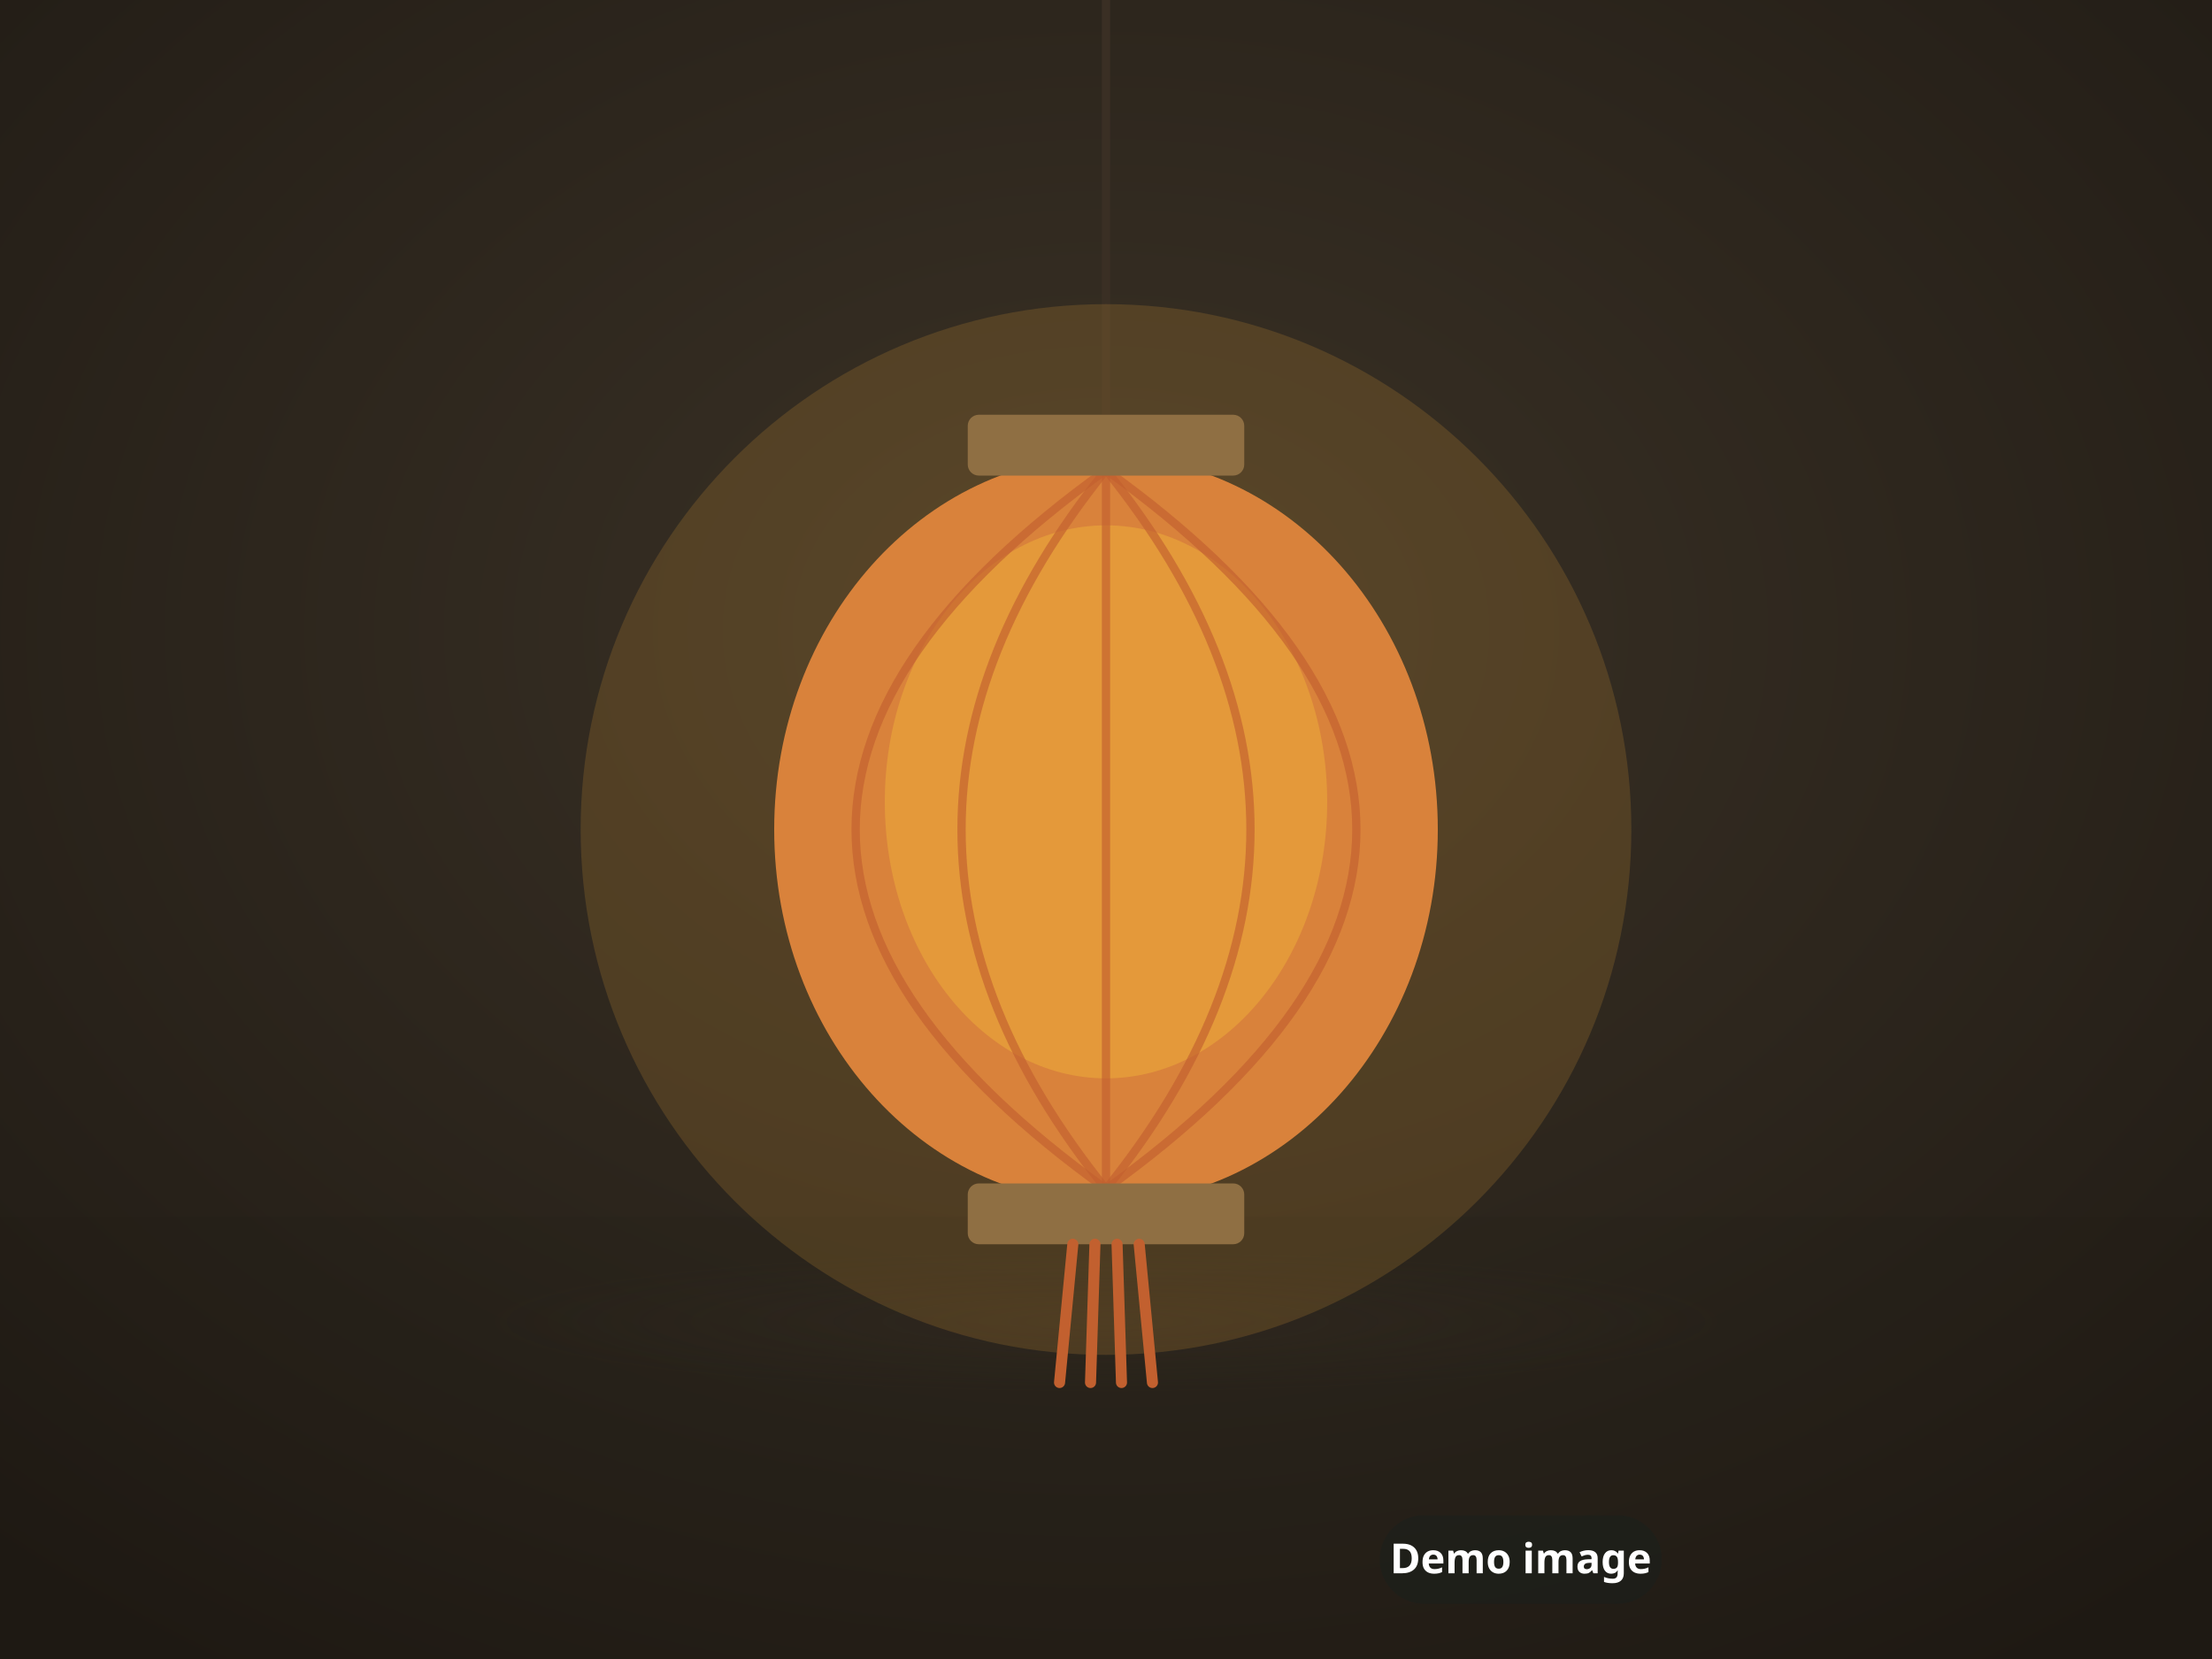
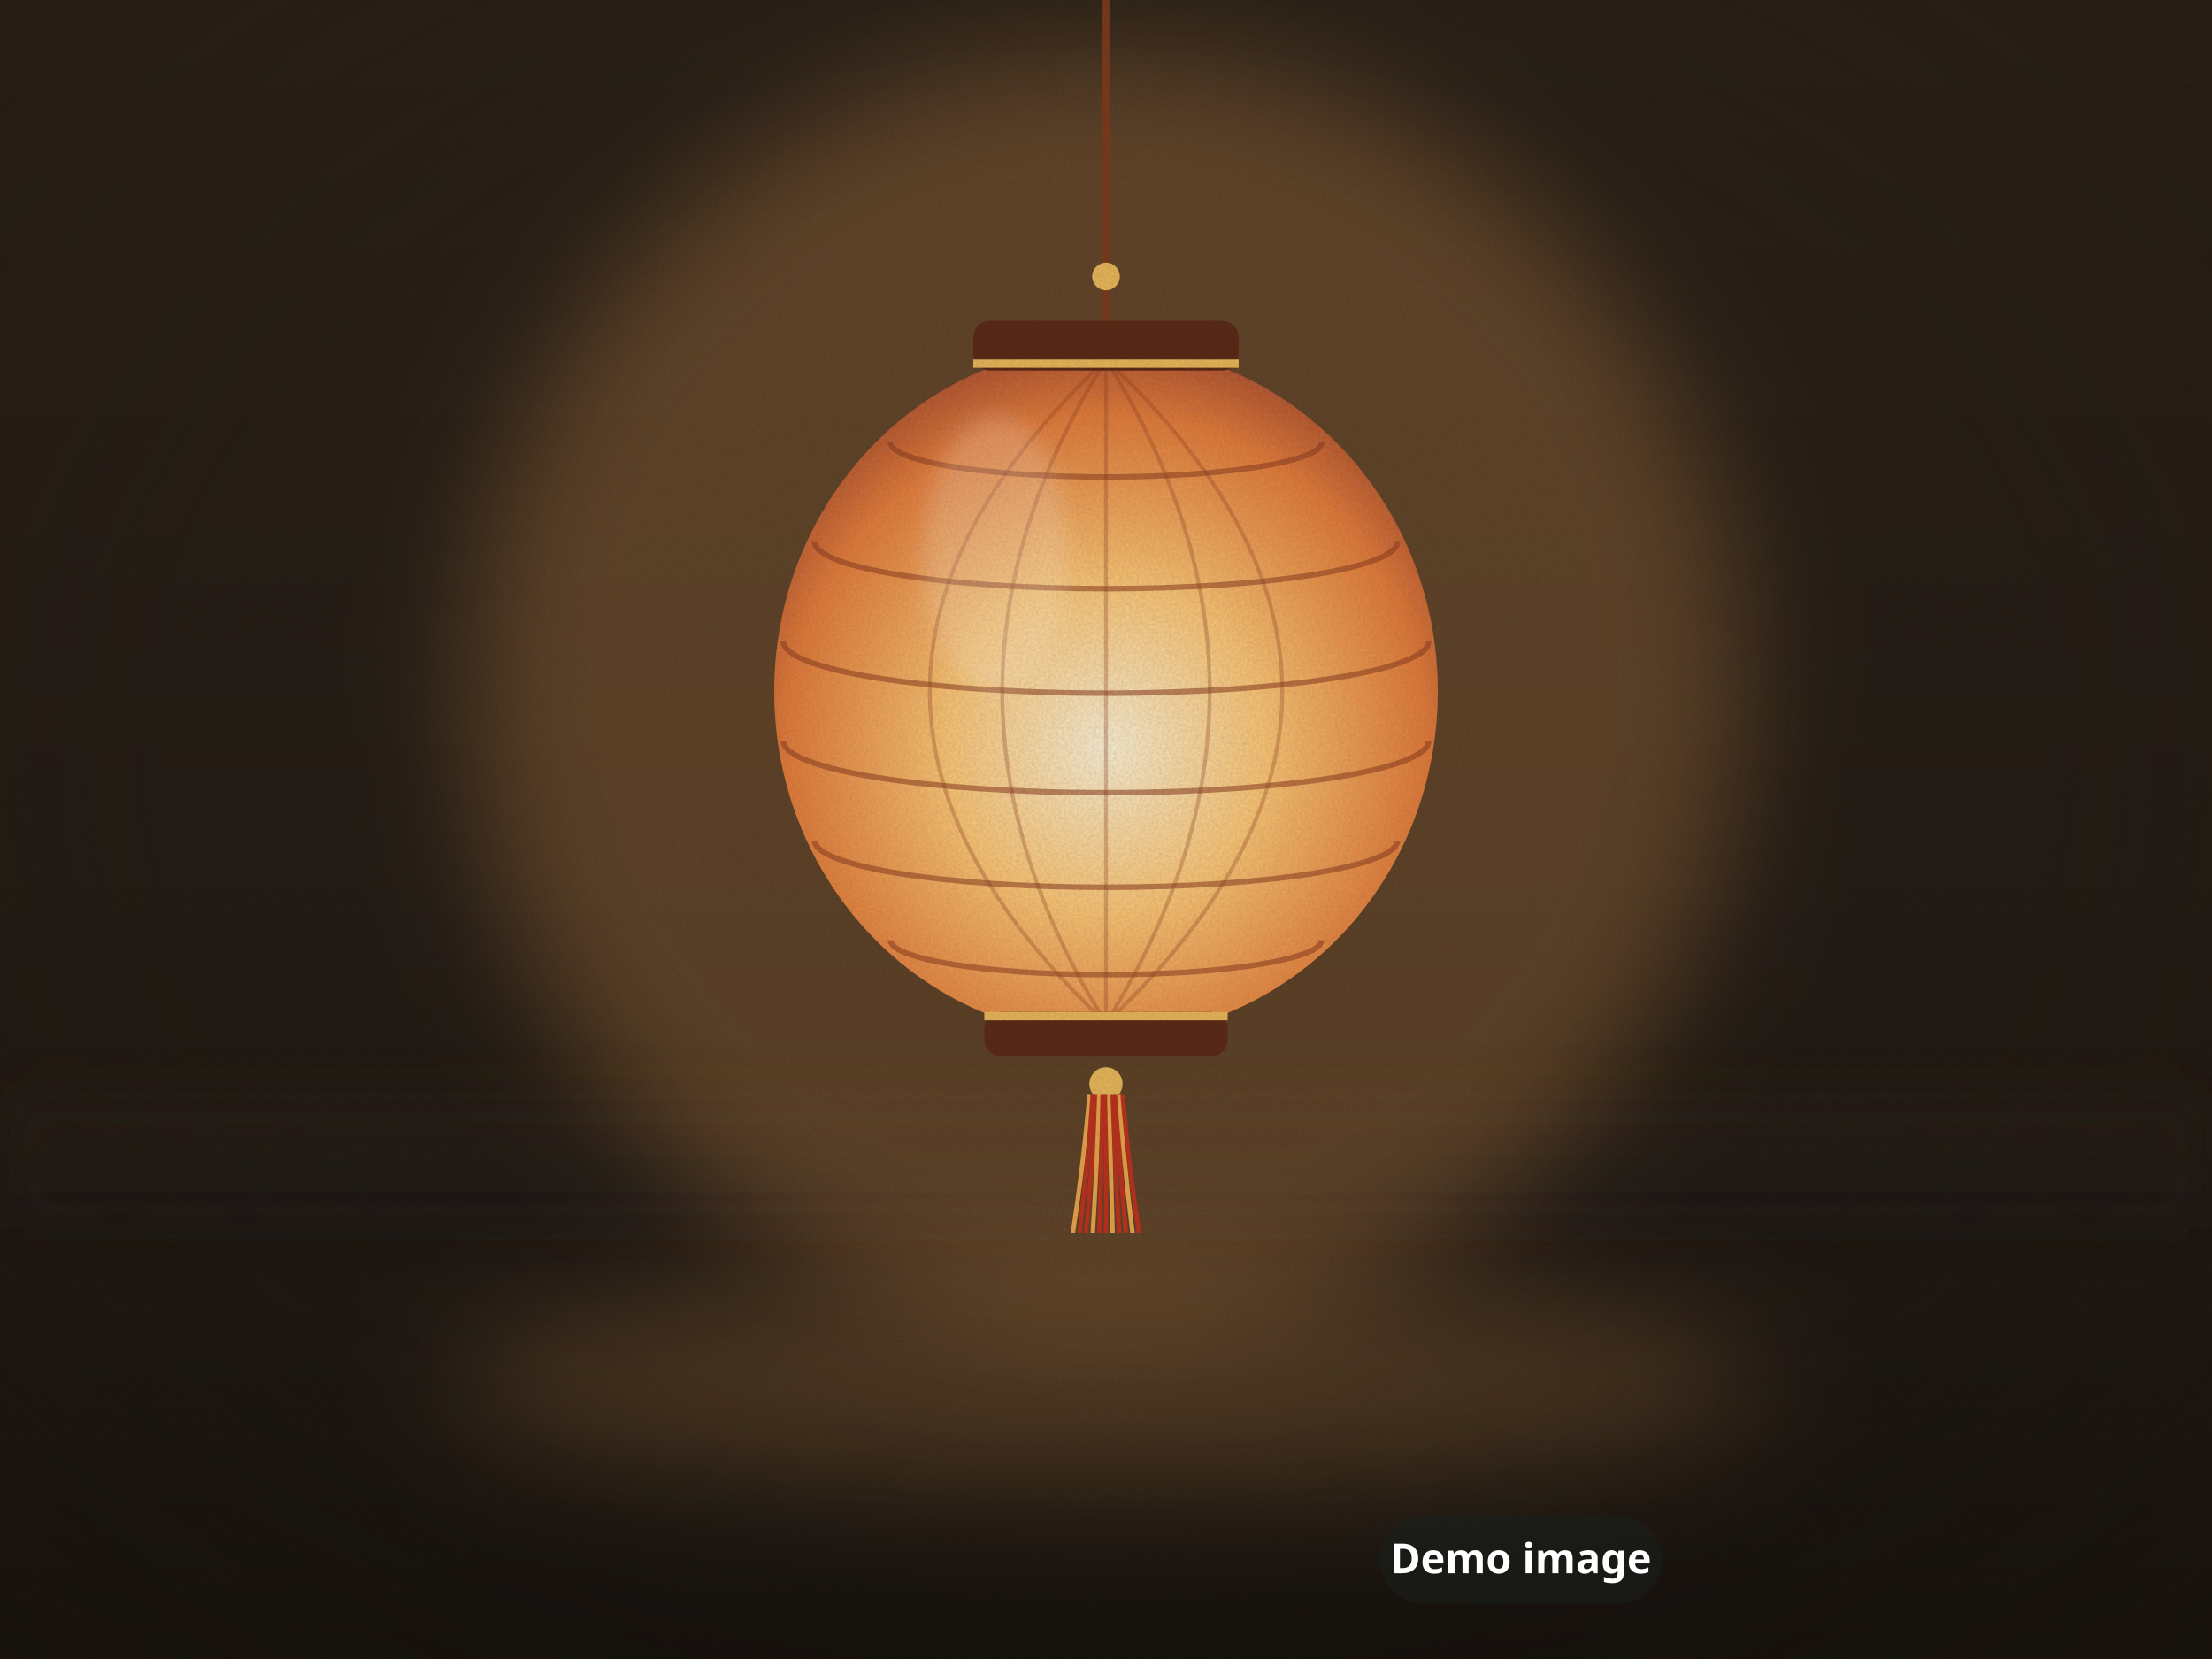
- <svg xmlns="http://www.w3.org/2000/svg" viewBox="0 0 800 600" role="img" aria-label="Demo image: Paper lantern">
+ <svg xmlns="http://www.w3.org/2000/svg" viewBox="0 0 800 600" role="img" aria-label="Demo image: Glowing paper lantern">
  <defs>
-     <radialGradient id="bg" cx="50%" cy="38%" r="75%">
-       <stop offset="0" stop-color="#3b3226" />
-       <stop offset="1" stop-color="#1f1a14" />
+     <filter id="fiber" x="-5%" y="-5%" width="110%" height="110%">
+       <feTurbulence type="fractalNoise" baseFrequency="0.85" numOctaves="3" seed="4" result="n" />
+       <feColorMatrix in="n" type="matrix" values="0 0 0 0 0.35  0 0 0 0 0.25  0 0 0 0 0.15  0 0 0 0.28 0" result="t" />
+       <feComposite in="t" in2="SourceGraphic" operator="in" result="tm" />
+       <feMerge>
+         <feMergeNode in="SourceGraphic" />
+         <feMergeNode in="tm" />
+       </feMerge>
+     </filter>
+     <filter id="grain" x="0" y="0" width="100%" height="100%">
+       <feTurbulence type="fractalNoise" baseFrequency="1.1" numOctaves="2" seed="9" stitchTiles="stitch" />
+       <feColorMatrix type="matrix" values="0 0 0 0 0.2  0 0 0 0 0.15  0 0 0 0 0.1  0 0 0 0.55 0" />
+     </filter>
+     <filter id="blur10" x="-50%" y="-50%" width="200%" height="200%">
+       <feGaussianBlur stdDeviation="10" />
+     </filter>
+     <filter id="blur4" x="-50%" y="-50%" width="200%" height="200%">
+       <feGaussianBlur stdDeviation="4" />
+     </filter>
+     <filter id="blur2" x="-50%" y="-50%" width="200%" height="200%">
+       <feGaussianBlur stdDeviation="1.6" />
+     </filter>
+     <filter id="glow" x="-80%" y="-80%" width="260%" height="260%">
+       <feGaussianBlur stdDeviation="22" />
+     </filter>
+     <radialGradient id="key" cx="32%" cy="18%" r="65%">
+       <stop offset="0" stop-color="#fffaf0" stop-opacity="0.55" />
+       <stop offset="1" stop-color="#fffaf0" stop-opacity="0" />
    </radialGradient>
-     <radialGradient id="floor" cx="50%" cy="50%" r="50%">
-       <stop offset="0" stop-color="#3a2f24" stop-opacity="0.28" />
-       <stop offset="1" stop-color="#3a2f24" stop-opacity="0" />
+     <radialGradient id="vignette" cx="50%" cy="45%" r="75%">
+       <stop offset="0.55" stop-color="#20160c" stop-opacity="0" />
+       <stop offset="1" stop-color="#20160c" stop-opacity="0.32" />
    </radialGradient>
-     <linearGradient id="sheen" x1="0" y1="0" x2="1" y2="1">
-       <stop offset="0" stop-color="#ffffff" stop-opacity="0.35" />
-       <stop offset="0.5" stop-color="#ffffff" stop-opacity="0" />
+     <radialGradient id="contact" cx="50%" cy="50%" r="50%">
+       <stop offset="0" stop-color="#20160c" stop-opacity="0.5" />
+       <stop offset="1" stop-color="#20160c" stop-opacity="0" />
+     </radialGradient>
+     <linearGradient id="sheenV" x1="0" y1="0" x2="1" y2="0">
+       <stop offset="0" stop-color="#000" stop-opacity="0.22" />
+       <stop offset="0.35" stop-color="#fff" stop-opacity="0.18" />
+       <stop offset="0.6" stop-color="#fff" stop-opacity="0" />
+       <stop offset="1" stop-color="#000" stop-opacity="0.28" />
+     </linearGradient>
+     <pattern id="woodgrain" width="240" height="26" patternUnits="userSpaceOnUse">
+       <path d="M0 5 C 60 2, 120 9, 240 5 M0 13 C 80 16, 150 9, 240 13 M0 21 C 50 19, 170 25, 240 21" fill="none" stroke="#7d5a30" stroke-opacity="0.35" stroke-width="1.2" />
+       <path d="M30 9 C 60 7, 90 11, 120 9" fill="none" stroke="#fff" stroke-opacity="0.12" stroke-width="2" />
+     </pattern>
+     <pattern id="weave" width="48" height="24" patternUnits="userSpaceOnUse">
+       <rect width="48" height="24" fill="#3c6b52" />
+       <rect x="0" y="2" width="24" height="8" rx="2" fill="#f7f1e6" />
+       <rect x="24" y="14" width="24" height="8" rx="2" fill="#d9823b" />
+       <rect x="24" y="2" width="24" height="8" rx="2" fill="#1f3a2b" />
+       <rect x="0" y="14" width="24" height="8" rx="2" fill="#c4471e" />
+       <path d="M0 6 H48 M0 18 H48" stroke="#000" stroke-opacity="0.12" />
+     </pattern>
+     <pattern id="stripes" width="14" height="14" patternUnits="userSpaceOnUse" patternTransform="rotate(35)">
+       <rect width="14" height="14" fill="#f7f1e6" />
+       <rect width="6" height="14" fill="#c4471e" />
+     </pattern>
+     <pattern id="dots" width="16" height="16" patternUnits="userSpaceOnUse">
+       <rect width="16" height="16" fill="#3c6b52" />
+       <circle cx="8" cy="8" r="3" fill="#f7f1e6" />
+     </pattern>
+     <pattern id="check" width="20" height="20" patternUnits="userSpaceOnUse">
+       <rect width="20" height="20" fill="#e8a33a" />
+       <rect width="10" height="10" fill="#d9823b" />
+       <rect x="10" y="10" width="10" height="10" fill="#d9823b" />
+     </pattern>
+     <pattern id="ikat" width="24" height="24" patternUnits="userSpaceOnUse">
+       <rect width="24" height="24" fill="#8fb09c" />
+       <path d="M12 3 L20 12 L12 21 L4 12 Z" fill="none" stroke="#1f3a2b" stroke-width="2" />
+     </pattern>
+     <pattern id="flecks" width="60" height="60" patternUnits="userSpaceOnUse">
+       <rect width="60" height="60" fill="#ecdcc0" />
+       <ellipse cx="10" cy="12" rx="4" ry="2" fill="#c9705a" transform="rotate(30 10 12)" />
+       <ellipse cx="40" cy="8" rx="3" ry="1.6" fill="#e8a33a" transform="rotate(-20 40 8)" />
+       <ellipse cx="28" cy="34" rx="4" ry="2" fill="#c4471e" fill-opacity="0.8" transform="rotate(70 28 34)" />
+       <ellipse cx="50" cy="44" rx="3" ry="1.5" fill="#6f8f5a" transform="rotate(10 50 44)" />
+       <ellipse cx="12" cy="50" rx="3.5" ry="1.6" fill="#c9705a" fill-opacity="0.7" transform="rotate(-40 12 50)" />
+     </pattern>
+     <linearGradient id="wall" x1="0" y1="0" x2="0" y2="1">
+       <stop offset="0" stop-color="#2b2118" />
+       <stop offset="1" stop-color="#1d1712" />
+     </linearGradient>
+     <linearGradient id="floor" x1="0" y1="0" x2="0" y2="1">
+       <stop offset="0" stop-color="#211a14" />
+       <stop offset="1" stop-color="#16120e" />
    </linearGradient>
  </defs>
-   <rect width="800" height="600" fill="url(#bg)" />
-   <rect y="440" width="800" height="160" fill="#000000" fill-opacity="0.04" />
-   <ellipse cx="400" cy="478" rx="230" ry="26" fill="url(#floor)" />
-   <line x1="400" y1="0" x2="400" y2="150" stroke="#3a2f24" stroke-width="3" />
-   <circle cx="400" cy="300" r="190" fill="#e8a33a" fill-opacity="0.18" />
-   <ellipse cx="400" cy="300" rx="120" ry="135" fill="#d9823b" />
-   <ellipse cx="400" cy="290" rx="80" ry="100" fill="#e8a33a" fill-opacity="0.7" />
-   <path d="M400 170 Q 218.9 300 400 430" fill="none" stroke="#c2602f" stroke-width="3" stroke-opacity="0.65" />
-   <path d="M400 170 Q 295.5 300 400 430" fill="none" stroke="#c2602f" stroke-width="3" stroke-opacity="0.65" />
-   <path d="M400 170 Q 400 300 400 430" fill="none" stroke="#c2602f" stroke-width="3" stroke-opacity="0.65" />
-   <path d="M400 170 Q 504.5 300 400 430" fill="none" stroke="#c2602f" stroke-width="3" stroke-opacity="0.65" />
-   <path d="M400 170 Q 581.1 300 400 430" fill="none" stroke="#c2602f" stroke-width="3" stroke-opacity="0.65" />
-   <rect x="350" y="150" width="100" height="22" rx="4" fill="#8f6f43" />
-   <rect x="350" y="428" width="100" height="22" rx="4" fill="#8f6f43" />
-   <line x1="388" y1="450" x2="383.2" y2="500" stroke="#c2602f" stroke-width="4" stroke-linecap="round" />
-   <line x1="396" y1="450" x2="394.4" y2="500" stroke="#c2602f" stroke-width="4" stroke-linecap="round" />
-   <line x1="404" y1="450" x2="405.6" y2="500" stroke="#c2602f" stroke-width="4" stroke-linecap="round" />
-   <line x1="412" y1="450" x2="416.8" y2="500" stroke="#c2602f" stroke-width="4" stroke-linecap="round" />
+   <rect width="800" height="600" fill="url(#wall)" />
+   <rect y="420" width="800" height="180" fill="url(#floor)" />
+   <rect y="396" width="800" height="48" fill="url(#wall)" opacity="0.6" filter="url(#blur10)" />
+   <circle cx="400" cy="250" r="230" fill="#f2a65a" opacity="0.28" filter="url(#glow)" />
+   <ellipse cx="400" cy="500" rx="240" ry="40" fill="#f2a65a" opacity="0.22" filter="url(#glow)" />
+   <line x1="400" y1="0" x2="400" y2="118" stroke="#7a3a1d" stroke-width="2.5" />
+   <circle cx="400" cy="100" r="5" fill="#e3b45a" />
+   <defs>
+     <radialGradient id="lit" cx="50%" cy="58%" r="60%">
+       <stop offset="0" stop-color="#fff6dc" />
+       <stop offset="0.4" stop-color="#ffc977" />
+       <stop offset="0.8" stop-color="#e5782f" />
+       <stop offset="1" stop-color="#a8401c" />
+     </radialGradient>
+   </defs>
+   <g filter="url(#fiber)">
+     <ellipse cx="400" cy="250" rx="120" ry="125" fill="url(#lit)" />
+   </g>
+   <path d="M 400 130 Q 272.5 250 400 370" stroke="#8a3d1f" stroke-opacity="0.3" stroke-width="1.4" fill="none" />
+   <path d="M 400 130 Q 325 250 400 370" stroke="#8a3d1f" stroke-opacity="0.3" stroke-width="1.4" fill="none" />
+   <path d="M 400 130 Q 400 250 400 370" stroke="#8a3d1f" stroke-opacity="0.3" stroke-width="1.4" fill="none" />
+   <path d="M 400 130 Q 475 250 400 370" stroke="#8a3d1f" stroke-opacity="0.3" stroke-width="1.4" fill="none" />
+   <path d="M 400 130 Q 527.5 250 400 370" stroke="#8a3d1f" stroke-opacity="0.3" stroke-width="1.4" fill="none" />
+   <path d="M 322 160 A 78 12.5 0 0 0 478 160" stroke="#8a3d1f" stroke-opacity="0.55" stroke-width="2" fill="none" />
+   <path d="M 294.6 196 A 105.4 16.9 0 0 0 505.4 196" stroke="#8a3d1f" stroke-opacity="0.55" stroke-width="2" fill="none" />
+   <path d="M 283.3 232 A 116.7 18.7 0 0 0 516.7 232" stroke="#8a3d1f" stroke-opacity="0.55" stroke-width="2" fill="none" />
+   <path d="M 283.3 268 A 116.7 18.7 0 0 0 516.7 268" stroke="#8a3d1f" stroke-opacity="0.55" stroke-width="2" fill="none" />
+   <path d="M 294.6 304 A 105.4 16.9 0 0 0 505.4 304" stroke="#8a3d1f" stroke-opacity="0.55" stroke-width="2" fill="none" />
+   <path d="M 322 340 A 78 12.5 0 0 0 478 340" stroke="#8a3d1f" stroke-opacity="0.55" stroke-width="2" fill="none" />
+   <ellipse cx="360" cy="200" rx="26" ry="50" fill="#fff" opacity="0.18" filter="url(#blur4)" />
+   <rect x="352" y="116" width="96" height="18" rx="6" fill="#5a2a17" />
+   <rect x="352" y="130" width="96" height="3" fill="#e3b45a" />
+   <rect x="356" y="366" width="88" height="16" rx="6" fill="#5a2a17" />
+   <rect x="356" y="366" width="88" height="3" fill="#e3b45a" />
+   <circle cx="400" cy="392" r="6" fill="#e3b45a" />
+   <path d="M 394 396 Q 392 420 388 446" stroke="#e3a24a" stroke-width="1.6" fill="none" />
+   <path d="M 395.2 396 Q 393.6 420 390.4 446" stroke="#b8321f" stroke-width="1.6" fill="none" />
+   <path d="M 396.4 396 Q 395.2 420 392.8 446" stroke="#b8321f" stroke-width="1.6" fill="none" />
+   <path d="M 397.6 396 Q 396.8 420 395.2 446" stroke="#e3a24a" stroke-width="1.6" fill="none" />
+   <path d="M 398.8 396 Q 398.4 420 397.6 446" stroke="#b8321f" stroke-width="1.6" fill="none" />
+   <path d="M 400 396 Q 400 420 400 446" stroke="#b8321f" stroke-width="1.6" fill="none" />
+   <path d="M 401.2 396 Q 401.6 420 402.4 446" stroke="#e3a24a" stroke-width="1.6" fill="none" />
+   <path d="M 402.4 396 Q 403.2 420 404.8 446" stroke="#b8321f" stroke-width="1.6" fill="none" />
+   <path d="M 403.6 396 Q 404.8 420 407.2 446" stroke="#b8321f" stroke-width="1.6" fill="none" />
+   <path d="M 404.8 396 Q 406.4 420 409.6 446" stroke="#e3a24a" stroke-width="1.6" fill="none" />
+   <path d="M 406 396 Q 408 420 412 446" stroke="#b8321f" stroke-width="1.6" fill="none" />
+   <rect width="800" height="600" fill="url(#vignette)" />
+   <rect width="800" height="600" filter="url(#grain)" opacity="0.35" style="mix-blend-mode:multiply" />
  <g font-family="'DM Sans', system-ui, sans-serif">
    <rect x="499" y="548" width="102" height="32" rx="16" fill="#1b1f1c" fill-opacity="0.55" />
    <text x="550" y="569" text-anchor="middle" font-size="15" font-weight="600" fill="#ffffff">Demo image</text>
  </g>
</svg>
